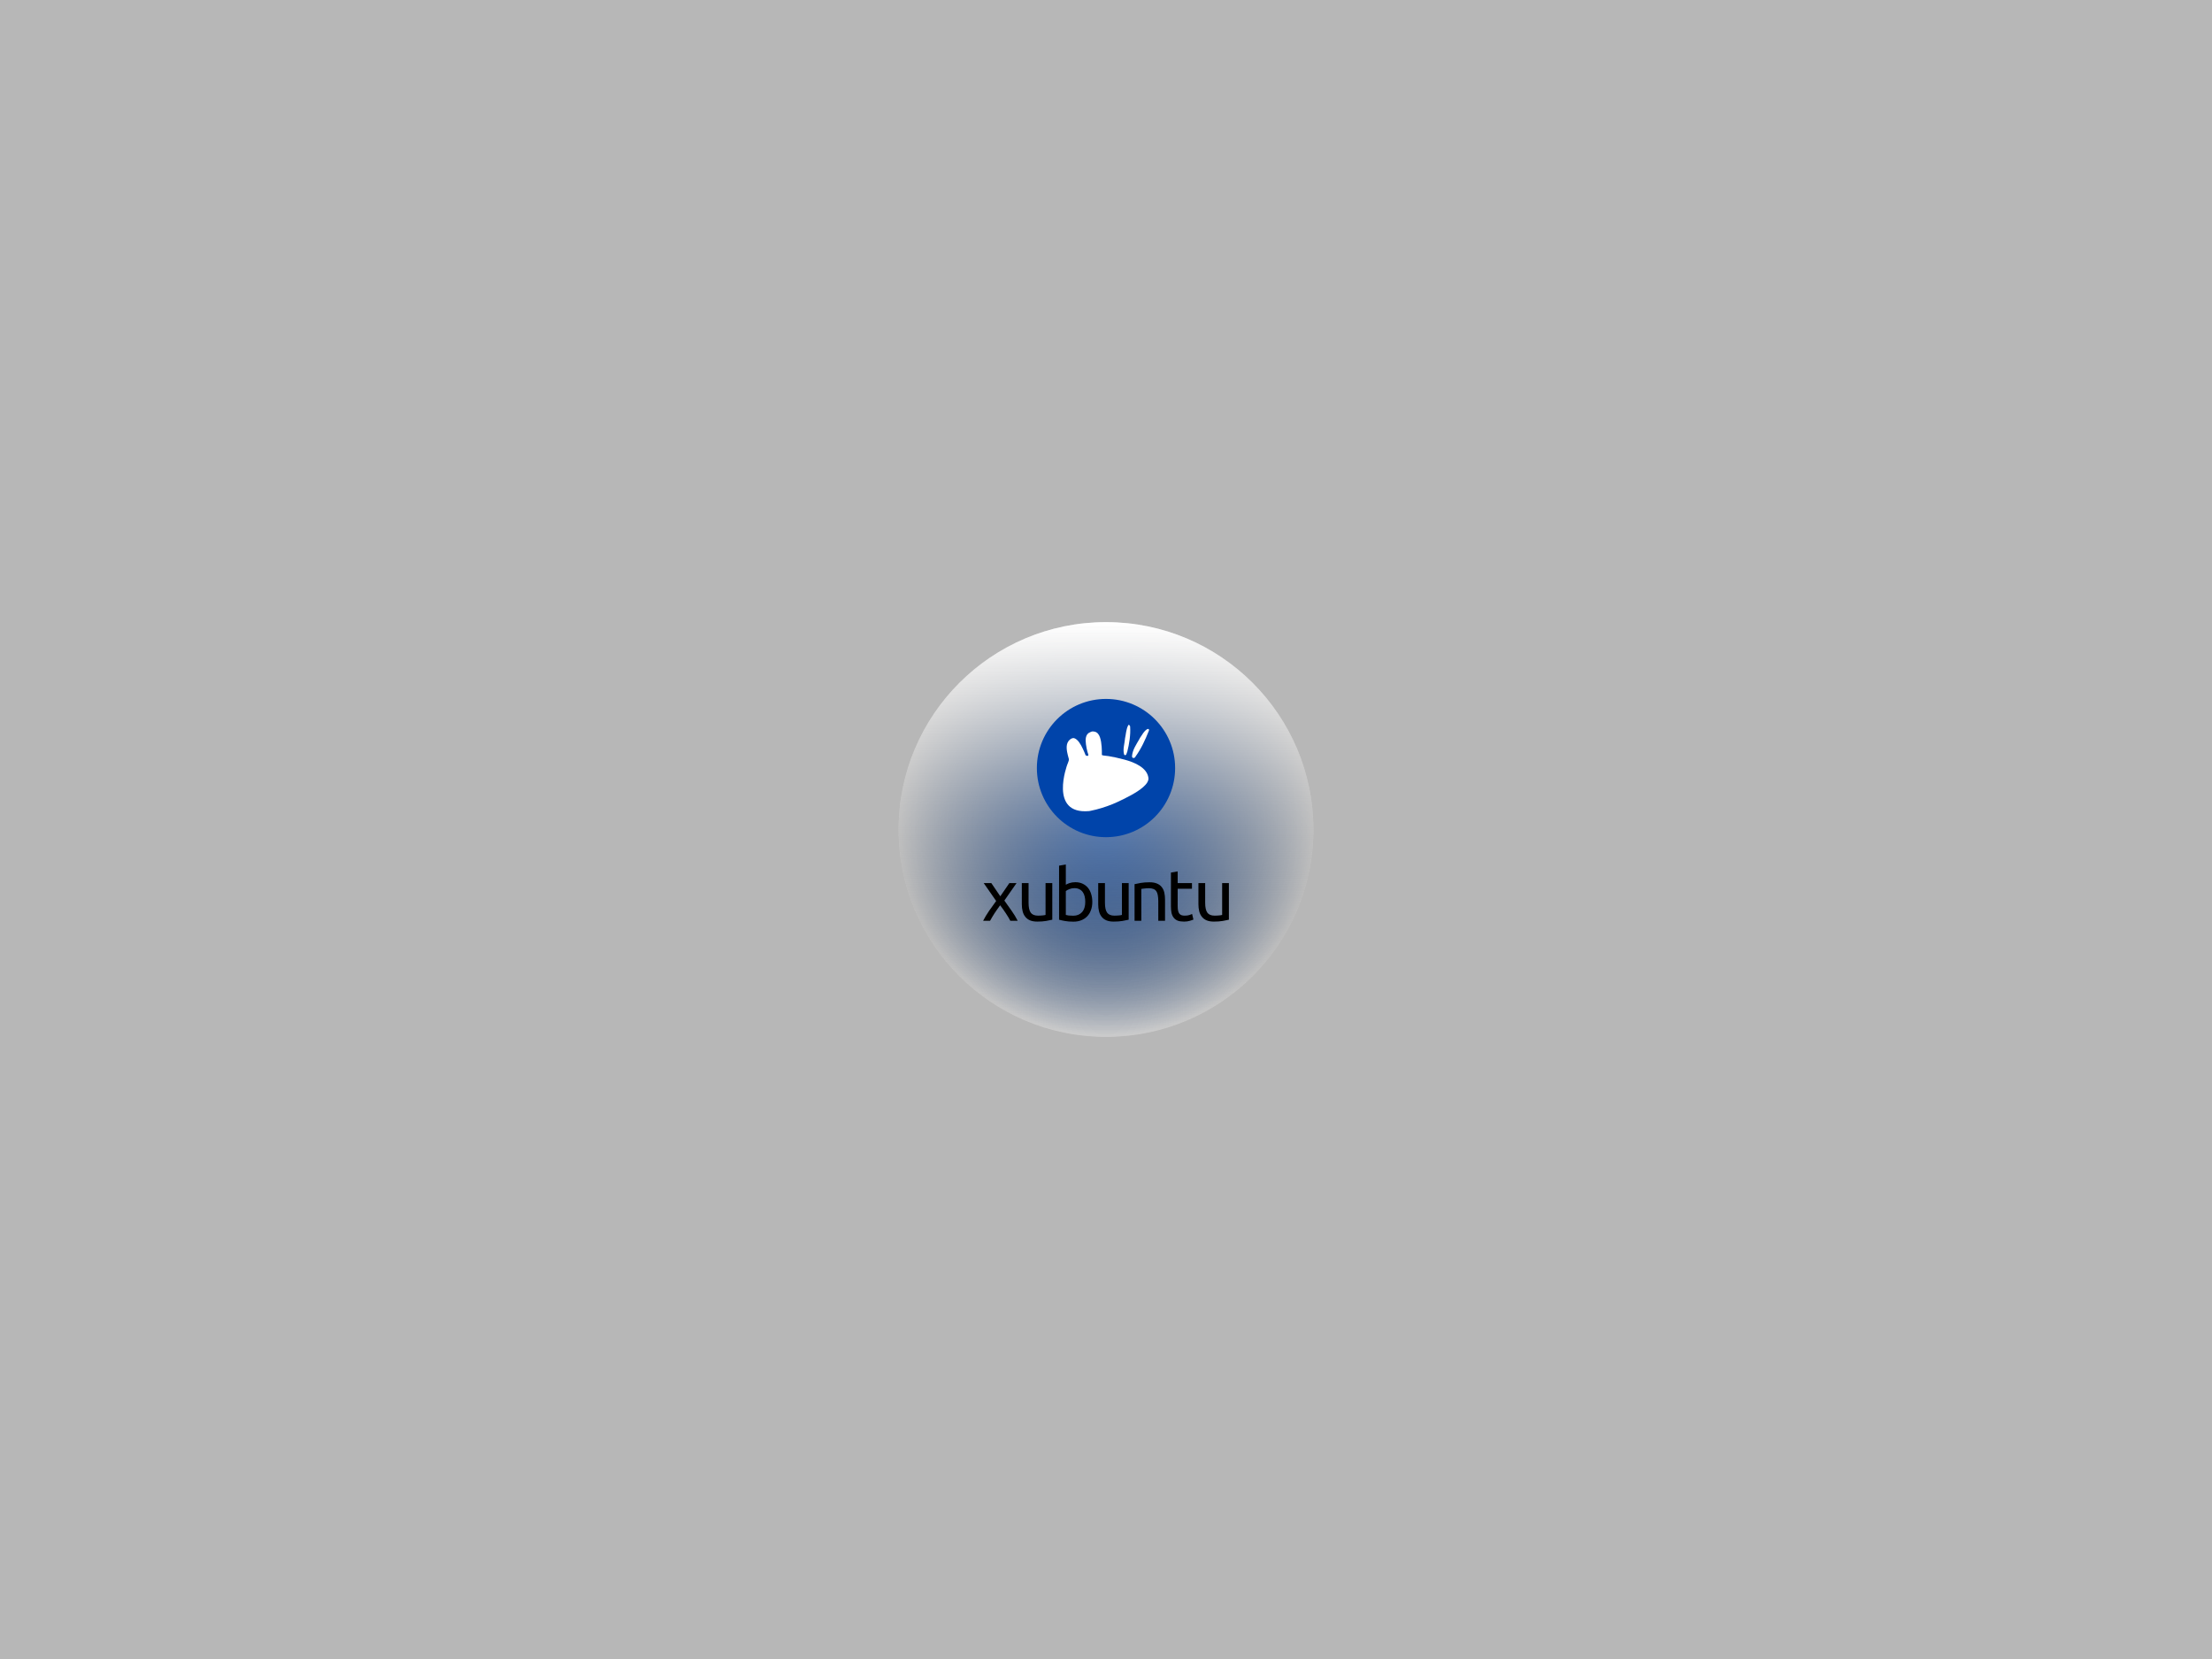
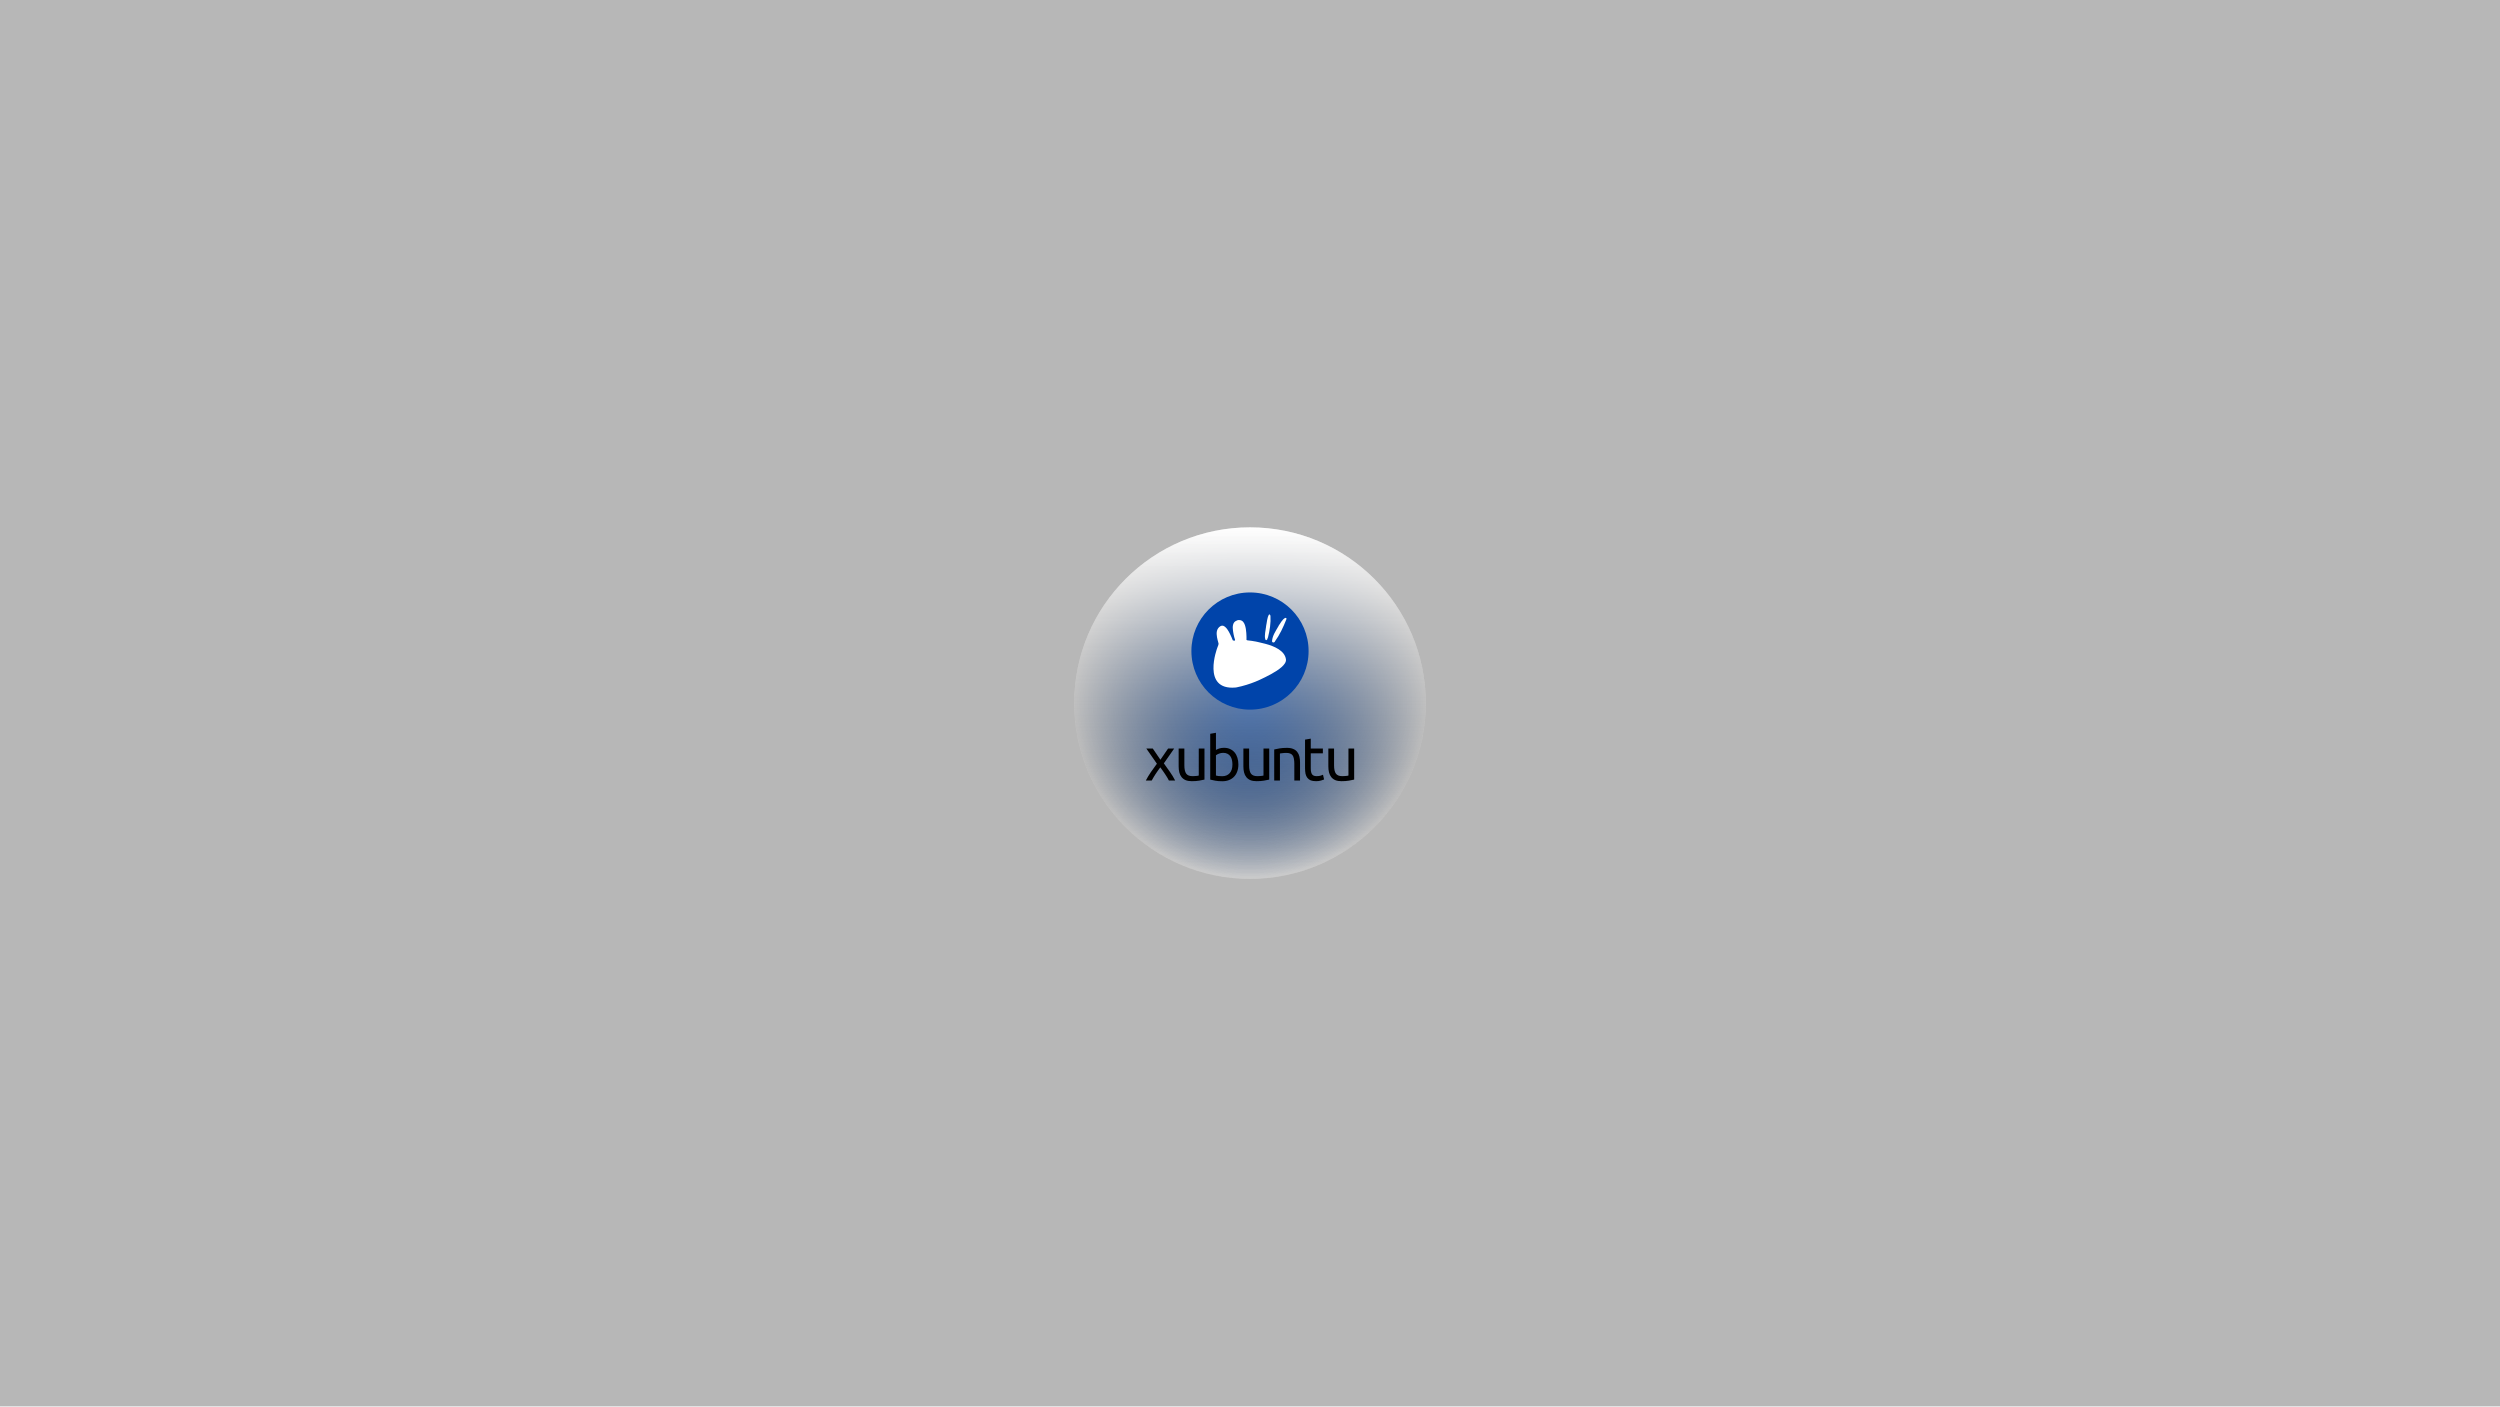
- <svg xmlns="http://www.w3.org/2000/svg" xmlns:ns1="http://www.openswatchbook.org/uri/2009/osb" xmlns:xlink="http://www.w3.org/1999/xlink" id="svg3004" version="1.1" width="640" height="480" xml:space="preserve">
+ <svg xmlns="http://www.w3.org/2000/svg" xmlns:ns1="http://www.openswatchbook.org/uri/2009/osb" xmlns:xlink="http://www.w3.org/1999/xlink" id="svg3004" version="1.1" width="1280" height="720" xml:space="preserve">
  <defs id="defs3008">
    <linearGradient id="linearGradient4226">
      <stop style="stop-color:#0044aa;stop-opacity:1;" offset="0" id="stop4228" />
      <stop style="stop-color:#0044aa;stop-opacity:0;" offset="1" id="stop4230" />
    </linearGradient>
    <linearGradient id="linearGradient4164">
      <stop style="stop-color:#a80030;stop-opacity:1;" offset="0" id="stop4166" />
      <stop style="stop-color:#a80030;stop-opacity:0;" offset="1" id="stop4168" />
    </linearGradient>
    <linearGradient id="linearGradient5303">
      <stop style="stop-color:#f26711;stop-opacity:1;" offset="0" id="stop5305" />
      <stop style="stop-color:#f26711;stop-opacity:0;" offset="1" id="stop5307" />
    </linearGradient>
    <linearGradient id="linearGradient5267">
      <stop style="stop-color:#666666;stop-opacity:1;" offset="0" id="stop5269" />
      <stop style="stop-color:#666666;stop-opacity:0;" offset="1" id="stop5271" />
    </linearGradient>
    <linearGradient id="linearGradient5251" ns1:paint="solid">
      <stop style="stop-color:#666666;stop-opacity:1;" offset="0" id="stop5253" />
    </linearGradient>
    <linearGradient xlink:href="#linearGradient5267" id="linearGradient5273" x1="-395.365" y1="-212.642" x2="4.763" y2="-212.642" gradientUnits="userSpaceOnUse" />
    <radialGradient xlink:href="#linearGradient5303" id="radialGradient5325" cx="-163.148" cy="-366.263" fx="-163.148" fy="-366.263" r="144.094" gradientTransform="matrix(1,0,0,0.9338842,0,-24.21576)" gradientUnits="userSpaceOnUse" />
    <radialGradient xlink:href="#linearGradient4164" id="radialGradient4170" cx="1447.778" cy="-272.917" fx="1447.778" fy="-272.917" r="223.333" gradientTransform="matrix(1,0,0,0.9751244,0,-6.788974)" gradientUnits="userSpaceOnUse" />
    <radialGradient xlink:href="#linearGradient4164-9" id="radialGradient4170-9" cx="1447.778" cy="-272.917" fx="1447.778" fy="-272.917" r="223.333" gradientTransform="matrix(1,0,0,0.9751244,0,-6.788974)" gradientUnits="userSpaceOnUse" />
    <linearGradient id="linearGradient4164-9">
      <stop style="stop-color:#a80030;stop-opacity:1;" offset="0" id="stop4166-0" />
      <stop style="stop-color:#a80030;stop-opacity:0;" offset="1" id="stop4168-2" />
    </linearGradient>
    <radialGradient r="223.333" fy="-272.917" fx="1447.778" cy="-272.917" cx="1447.778" gradientTransform="matrix(1,0,0,0.9751244,0,-6.788974)" gradientUnits="userSpaceOnUse" id="radialGradient4206" xlink:href="#linearGradient4164-9" />
    <radialGradient xlink:href="#linearGradient4164" id="radialGradient14319" gradientUnits="userSpaceOnUse" gradientTransform="matrix(1,0,0,0.9751244,0,-6.788974)" cx="1447.778" cy="-272.917" fx="1447.778" fy="-272.917" r="223.333" />
    <linearGradient xlink:href="#linearGradient5267" id="linearGradient14321" gradientUnits="userSpaceOnUse" x1="-395.365" y1="-212.642" x2="4.763" y2="-212.642" />
    <linearGradient xlink:href="#linearGradient5267" id="linearGradient14345" gradientUnits="userSpaceOnUse" x1="-395.365" y1="-212.642" x2="4.763" y2="-212.642" />
    <radialGradient xlink:href="#linearGradient4164" id="radialGradient14347" gradientUnits="userSpaceOnUse" gradientTransform="matrix(1,0,0,0.9751244,0,-6.788974)" cx="1447.778" cy="-272.917" fx="1447.778" fy="-272.917" r="223.333" />
    <radialGradient xlink:href="#linearGradient4164" id="radialGradient14931" gradientUnits="userSpaceOnUse" gradientTransform="matrix(1,0,0,0.9751244,0,-6.788974)" cx="1447.778" cy="-272.917" fx="1447.778" fy="-272.917" r="223.333" />
    <linearGradient xlink:href="#linearGradient5267" id="linearGradient14933" gradientUnits="userSpaceOnUse" x1="-395.365" y1="-212.642" x2="4.763" y2="-212.642" />
    <radialGradient xlink:href="#linearGradient4164" id="radialGradient14961" gradientUnits="userSpaceOnUse" gradientTransform="matrix(1,0,0,0.9751244,0,-6.788974)" cx="1447.778" cy="-272.917" fx="1447.778" fy="-272.917" r="223.333" />
    <linearGradient xlink:href="#linearGradient5267" id="linearGradient14963" gradientUnits="userSpaceOnUse" x1="-395.365" y1="-212.642" x2="4.763" y2="-212.642" />
    <linearGradient xlink:href="#linearGradient5267" id="linearGradient14991" gradientUnits="userSpaceOnUse" x1="-395.365" y1="-212.642" x2="4.763" y2="-212.642" />
    <linearGradient xlink:href="#linearGradient5267" id="linearGradient15015" gradientUnits="userSpaceOnUse" x1="-395.365" y1="-212.642" x2="4.763" y2="-212.642" />
    <linearGradient xlink:href="#linearGradient5267" id="linearGradient3725" gradientUnits="userSpaceOnUse" x1="-395.365" y1="-212.642" x2="4.763" y2="-212.642" />
    <radialGradient r="125.556" fy="-292.917" fx="-318.889" cy="-292.917" cx="-318.889" gradientTransform="matrix(1,0,0,1.061947,0,18.14526)" gradientUnits="userSpaceOnUse" id="radialGradient3812" xlink:href="#linearGradient3787-8" />
    <linearGradient id="linearGradient3787-8">
      <stop style="stop-color:#000000;stop-opacity:1;" offset="0" id="stop3789-9" />
      <stop style="stop-color:#000000;stop-opacity:0;" offset="1" id="stop3791-4" />
    </linearGradient>
    <radialGradient r="125.556" fy="-292.917" fx="-318.889" cy="-292.917" cx="-318.889" gradientTransform="matrix(1,0,0,1.061947,0,18.14526)" gradientUnits="userSpaceOnUse" id="radialGradient6789" xlink:href="#linearGradient3787-8" />
    <radialGradient xlink:href="#linearGradient4226" id="radialGradient4232" cx="1447.778" cy="-272.917" fx="1447.778" fy="-272.917" r="223.333" gradientTransform="matrix(1,0,0,0.9751244,0,-6.788974)" gradientUnits="userSpaceOnUse" />
    <radialGradient xlink:href="#linearGradient3787-8" id="radialGradient3090" gradientUnits="userSpaceOnUse" gradientTransform="matrix(1,0,0,1.061947,0,18.14526)" cx="-318.889" cy="-292.917" fx="-318.889" fy="-292.917" r="125.556" />
    <radialGradient xlink:href="#linearGradient4226" id="radialGradient3092" gradientUnits="userSpaceOnUse" gradientTransform="matrix(1,0,0,0.9751244,0,-6.788974)" cx="1447.778" cy="-272.917" fx="1447.778" fy="-272.917" r="223.333" />
    <linearGradient xlink:href="#linearGradient5267" id="linearGradient3094" gradientUnits="userSpaceOnUse" x1="-395.365" y1="-212.642" x2="4.763" y2="-212.642" />
    <radialGradient xlink:href="#linearGradient3787-8-0" id="radialGradient4061" gradientUnits="userSpaceOnUse" gradientTransform="matrix(1,0,0,1.061947,0,18.14526)" cx="-318.889" cy="-292.917" fx="-318.889" fy="-292.917" r="125.556" />
    <linearGradient id="linearGradient3787-8-0">
      <stop style="stop-color:#000000;stop-opacity:1;" offset="0" id="stop3789-9-2" />
      <stop style="stop-color:#000000;stop-opacity:0;" offset="1" id="stop3791-4-8" />
    </linearGradient>
    <radialGradient xlink:href="#linearGradient4226-1" id="radialGradient4063" gradientUnits="userSpaceOnUse" gradientTransform="matrix(1,0,0,0.9751244,0,-6.788974)" cx="1447.778" cy="-272.917" fx="1447.778" fy="-272.917" r="223.333" />
    <linearGradient id="linearGradient4226-1">
      <stop style="stop-color:#0044aa;stop-opacity:1;" offset="0" id="stop4228-8" />
      <stop style="stop-color:#0044aa;stop-opacity:0;" offset="1" id="stop4230-8" />
    </linearGradient>
    <linearGradient xlink:href="#linearGradient5267-5" id="linearGradient4065" gradientUnits="userSpaceOnUse" x1="-395.365" y1="-212.642" x2="4.763" y2="-212.642" />
    <linearGradient id="linearGradient5267-5">
      <stop style="stop-color:#666666;stop-opacity:1;" offset="0" id="stop5269-7" />
      <stop style="stop-color:#666666;stop-opacity:0;" offset="1" id="stop5271-3" />
    </linearGradient>
    <radialGradient xlink:href="#linearGradient3787-8-0-6" id="radialGradient4061-0" gradientUnits="userSpaceOnUse" gradientTransform="matrix(1,0,0,1.061947,0,18.14526)" cx="-318.889" cy="-292.917" fx="-318.889" fy="-292.917" r="125.556" />
    <linearGradient id="linearGradient3787-8-0-6">
      <stop style="stop-color:#000000;stop-opacity:1;" offset="0" id="stop3789-9-2-6" />
      <stop style="stop-color:#000000;stop-opacity:0;" offset="1" id="stop3791-4-8-9" />
    </linearGradient>
    <radialGradient xlink:href="#linearGradient3978" id="radialGradient3984" cx="1447.778" cy="-272.917" fx="1447.778" fy="-272.917" r="223.333" gradientTransform="matrix(1,0,0,0.9751244,0,-6.788974)" gradientUnits="userSpaceOnUse" />
    <linearGradient id="linearGradient3978">
      <stop style="stop-color:#0044aa;stop-opacity:1;" offset="0" id="stop3980" />
      <stop style="stop-color:#0044aa;stop-opacity:0;" offset="1" id="stop3982" />
    </linearGradient>
    <linearGradient xlink:href="#linearGradient5267-5-4" id="linearGradient3185" gradientUnits="userSpaceOnUse" x1="-395.365" y1="-212.642" x2="4.763" y2="-212.642" />
    <linearGradient id="linearGradient5267-5-4">
      <stop style="stop-color:#666666;stop-opacity:1;" offset="0" id="stop5269-7-6" />
      <stop style="stop-color:#666666;stop-opacity:0;" offset="1" id="stop5271-3-6" />
    </linearGradient>
    <radialGradient xlink:href="#linearGradient3787-8-0-4" id="radialGradient3870" gradientUnits="userSpaceOnUse" gradientTransform="matrix(1,0,0,1.061947,0,18.14526)" cx="-318.889" cy="-292.917" fx="-318.889" fy="-292.917" r="125.556" />
    <linearGradient id="linearGradient3787-8-0-4">
      <stop style="stop-color:#000000;stop-opacity:1;" offset="0" id="stop3789-9-2-1" />
      <stop style="stop-color:#000000;stop-opacity:0;" offset="1" id="stop3791-4-8-4" />
    </linearGradient>
    <radialGradient xlink:href="#linearGradient3978-23" id="radialGradient3868" gradientUnits="userSpaceOnUse" gradientTransform="matrix(1,0,0,0.9751244,0,-6.788974)" cx="1447.778" cy="-272.917" fx="1447.778" fy="-272.917" r="223.333" />
    <linearGradient id="linearGradient3978-23">
      <stop style="stop-color:#0044aa;stop-opacity:1;" offset="0" id="stop3980-7" />
      <stop style="stop-color:#0044aa;stop-opacity:0;" offset="1" id="stop3982-8" />
    </linearGradient>
    <linearGradient xlink:href="#linearGradient5267-5-7" id="linearGradient3866" gradientUnits="userSpaceOnUse" x1="-395.365" y1="-212.642" x2="4.763" y2="-212.642" />
    <linearGradient id="linearGradient5267-5-7">
      <stop style="stop-color:#ffffff;stop-opacity:1;" offset="0" id="stop5269-7-69" />
      <stop style="stop-color:#666666;stop-opacity:0;" offset="1" id="stop5271-3-1" />
    </linearGradient>
    <linearGradient xlink:href="#linearGradient5267-5-7" id="linearGradient3870" gradientUnits="userSpaceOnUse" x1="-395.365" y1="-212.642" x2="4.763" y2="-212.642" />
    <radialGradient xlink:href="#linearGradient3978-23" id="radialGradient3872" gradientUnits="userSpaceOnUse" gradientTransform="matrix(1,0,0,0.9751244,0,-6.788974)" cx="1447.778" cy="-272.917" fx="1447.778" fy="-272.917" r="223.333" />
    <radialGradient xlink:href="#linearGradient3787-8-0-4" id="radialGradient3874" gradientUnits="userSpaceOnUse" gradientTransform="matrix(1,0,0,1.061947,0,18.14526)" cx="-318.889" cy="-292.917" fx="-318.889" fy="-292.917" r="125.556" />
  </defs>
-   <g id="g3012" transform="matrix(1.25,0,0,-1.25,0,480)">
-     <rect style="fill:#b7b7b7;fill-opacity:1;stroke:none" id="rect3036" width="512" height="384" x="0" y="-384" transform="scale(1,-1)" />
-     <g id="g3876" transform="matrix(0.4444444,0,0,0.4444444,-85.33327,2.6003498e-5)">
+   <g id="g3012" transform="matrix(1.25,0,0,-1.25,0,720)">
+     <rect style="fill:#b7b7b7;fill-opacity:1;stroke:none" id="rect3036" width="1024" height="576" x="0" y="-576" transform="scale(1,-1)" />
+     <g id="g3876" transform="matrix(0.6666665,0,0,0.6666665,8.3963168e-5,3.9800577e-5)">
      <path transform="matrix(1.08777,0,0,-1.008,913.295,91.62002)" d="m -34.286,-337.679 c 0,59.173 -44.452,107.143 -99.286,107.143 -54.834,0 -99.286,-47.969 -99.286,-107.143 0,-59.173 44.452,-107.143 99.286,-107.143 54.834,0 99.286,47.969 99.286,107.143 z" id="path3219" style="fill:#cdcdcd;fill-opacity:1;fill-rule:nonzero;stroke:none" />
      <path transform="matrix(0,0.860177,0.81,0,1005.263,706.3009)" d="m -193.333,-292.917 c 0,73.638 -56.213,133.333 -125.556,133.333 -69.342,0 -125.556,-59.695 -125.556,-133.333 0,-73.638 56.213,-133.333 125.556,-133.333 69.342,0 125.556,59.695 125.556,133.333 z" id="path5277-0-7" style="opacity:0.75;fill:url(#radialGradient3874);fill-opacity:1;fill-rule:evenodd;stroke:none" />
      <path transform="matrix(0.4835821,0,0,-0.4959184,67.88056,296.6556)" d="m 1671.111,-272.917 c 0,120.275 -99.99,217.778 -223.333,217.778 -123.344,0 -223.333,-97.502 -223.333,-217.778 0,-120.275 99.99,-217.778 223.333,-217.778 123.344,0 223.333,97.502 223.333,217.778 z" id="path4162-0" style="fill:url(#radialGradient3872);fill-opacity:1;fill-rule:nonzero;stroke:none" />
      <path transform="matrix(0,-0.5398262,-0.5813513,0,644.3803,326.5714)" d="m 4.763,-212.642 c 0,102.6 -89.572,185.774 -200.064,185.774 -110.493,0 -200.064,-83.174 -200.064,-185.774 0,-102.6 89.572,-185.774 200.064,-185.774 110.493,0 200.064,83.174 200.064,185.774 z" id="path3806-2" style="fill:url(#linearGradient3870);fill-opacity:1;fill-rule:evenodd;stroke:none" />
      <g transform="translate(660,834.8898)" id="g4114">
        <g style="fill:#000000;fill-opacity:1;display:inline" id="g3200-0" transform="matrix(0.6066325,0,0,-0.6066316,-55.66105,-109.4181)">
          <path d="m 187.639,562.151 c -0.457,-0.913 -1.017,-1.931 -1.681,-3.052 -0.664,-1.121 -1.391,-2.263 -2.18,-3.425 -0.789,-1.204 -1.598,-2.387 -2.429,-3.55 -0.83,-1.162 -1.64,-2.263 -2.429,-3.301 -0.789,1.038 -1.598,2.159 -2.429,3.363 -0.83,1.163 -1.64,2.346 -2.429,3.55 -0.747,1.162 -1.453,2.304 -2.117,3.425 -0.664,1.121 -1.225,2.117 -1.681,2.989 l -5.978,0 c 1.453,-2.823 3.176,-5.688 5.169,-8.594 2.034,-2.948 4.048,-5.75 6.041,-8.407 l -10.711,-15.382 6.539,0 7.722,11.334 7.784,-11.334 6.165,0 -10.462,15.008 c 1.993,2.699 4.027,5.563 6.103,8.594 2.117,2.989 3.903,5.916 5.356,8.781 l -6.352,0" style="font-size:49.492px;font-style:normal;font-weight:normal;fill:#000000;fill-opacity:1;stroke:none;display:inline;font-family:ubuntubeta;-inkscape-font-specification:ubuntubeta" id="path2826-1" />
          <path d="m 223.677,561.216 c -1.329,0.332 -3.093,0.685 -5.293,1.059 -2.159,0.374 -4.671,0.56 -7.535,0.56 -2.491,0 -4.588,-0.353 -6.29,-1.059 -1.702,-0.747 -3.072,-1.785 -4.11,-3.114 -1.038,-1.329 -1.785,-2.885 -2.242,-4.671 -0.457,-1.827 -0.685,-3.84 -0.685,-6.041 l 0,-18.184 5.792,0 0,16.939 c -2e-5,3.944 0.623,6.767 1.868,8.469 1.246,1.702 3.342,2.553 6.29,2.553 0.623,10e-6 1.266,-0.021 1.931,-0.062 0.664,-0.042 1.287,-0.083 1.868,-0.125 0.581,-0.083 1.1,-0.145 1.557,-0.187 0.498,-0.083 0.851,-0.166 1.059,-0.249 l 0,-27.339 5.792,0 0,31.449" style="font-size:49.492px;font-style:normal;font-weight:normal;fill:#000000;fill-opacity:1;stroke:none;display:inline;font-family:ubuntubeta;-inkscape-font-specification:ubuntubeta" id="path2828-4" />
          <path d="m 235.298,531.2 c 0.706,-0.457 1.764,-0.934 3.176,-1.432 1.453,-0.498 3.114,-0.747 4.982,-0.747 2.325,3e-5 4.38,0.415 6.165,1.246 1.827,0.83 3.363,1.993 4.608,3.487 1.245,1.495 2.18,3.28 2.802,5.356 0.664,2.076 0.996,4.359 0.996,6.85 -2e-5,2.616 -0.394,4.982 -1.183,7.099 -0.747,2.076 -1.827,3.84 -3.238,5.293 -1.412,1.453 -3.114,2.574 -5.107,3.363 -1.993,0.789 -4.235,1.183 -6.726,1.183 -2.699,0 -5.086,-0.187 -7.162,-0.56 -2.076,-0.374 -3.778,-0.747 -5.107,-1.121 l 0,-46.395 5.792,-0.996 0,17.375 m 0,25.907 c 0.581,0.166 1.391,0.332 2.429,0.498 1.079,0.125 2.408,0.187 3.986,0.187 3.114,10e-6 5.605,-1.017 7.473,-3.052 1.868,-2.076 2.802,-5.003 2.802,-8.781 -2e-5,-1.661 -0.166,-3.218 -0.498,-4.671 -0.332,-1.453 -0.872,-2.699 -1.619,-3.737 -0.747,-1.079 -1.723,-1.91 -2.927,-2.491 -1.163,-0.623 -2.574,-0.934 -4.235,-0.934 -1.578,2e-5 -3.031,0.27 -4.359,0.81 -1.329,0.54 -2.346,1.1 -3.052,1.681 l 0,20.489" style="font-size:49.492px;font-style:normal;font-weight:normal;fill:#000000;fill-opacity:1;stroke:none;display:inline;font-family:ubuntubeta;-inkscape-font-specification:ubuntubeta" id="path2830-9" />
          <path d="m 289.247,561.216 c -1.329,0.332 -3.093,0.685 -5.293,1.059 -2.159,0.374 -4.671,0.56 -7.535,0.56 -2.491,0 -4.588,-0.353 -6.29,-1.059 -1.702,-0.747 -3.072,-1.785 -4.11,-3.114 -1.038,-1.329 -1.785,-2.885 -2.242,-4.671 -0.457,-1.827 -0.685,-3.84 -0.685,-6.041 l 0,-18.184 5.792,0 0,16.939 c -1e-5,3.944 0.623,6.767 1.868,8.469 1.246,1.702 3.342,2.553 6.29,2.553 0.623,10e-6 1.266,-0.021 1.931,-0.062 0.664,-0.042 1.287,-0.083 1.868,-0.125 0.581,-0.083 1.1,-0.145 1.557,-0.187 0.498,-0.083 0.851,-0.166 1.059,-0.249 l 0,-27.339 5.792,0 0,31.449" style="font-size:49.492px;font-style:normal;font-weight:normal;fill:#000000;fill-opacity:1;stroke:none;display:inline;font-family:ubuntubeta;-inkscape-font-specification:ubuntubeta" id="path2832-5" />
          <path d="m 294.31,530.701 c 1.329,-0.332 3.093,-0.685 5.293,-1.059 2.2,-0.374 4.733,-0.56 7.598,-0.56 2.574,4e-5 4.712,0.374 6.414,1.121 1.702,0.706 3.051,1.723 4.048,3.052 1.038,1.287 1.764,2.844 2.18,4.671 0.415,1.827 0.623,3.84 0.623,6.041 l 0,18.184 -5.792,0 0,-16.939 c -3e-5,-1.993 -0.145,-3.695 -0.436,-5.107 -0.249,-1.412 -0.685,-2.553 -1.308,-3.425 -0.623,-0.872 -1.453,-1.495 -2.491,-1.868 -1.038,-0.415 -2.325,-0.623 -3.861,-0.623 -0.623,3e-5 -1.266,0.021 -1.931,0.062 -0.664,0.042 -1.308,0.104 -1.931,0.187 -0.581,0.042 -1.121,0.104 -1.619,0.187 -0.457,0.083 -0.789,0.145 -0.996,0.187 l 0,27.339 -5.792,0 0,-31.449" style="font-size:49.492px;font-style:normal;font-weight:normal;fill:#000000;fill-opacity:1;stroke:none;display:inline;font-family:ubuntubeta;-inkscape-font-specification:ubuntubeta" id="path2834-8" />
          <path d="m 331.321,529.767 12.268,0 0,4.857 -12.268,0 0,14.946 c -2e-5,1.619 0.125,2.968 0.374,4.048 0.249,1.038 0.623,1.868 1.121,2.491 0.498,0.581 1.121,0.996 1.868,1.246 0.747,0.249 1.619,0.374 2.616,0.374 1.744,10e-6 3.135,-0.187 4.172,-0.56 1.079,-0.415 1.827,-0.706 2.242,-0.872 l 1.121,4.795 c -0.581,0.291 -1.598,0.644 -3.052,1.059 -1.453,0.457 -3.114,0.685 -4.982,0.685 -2.2,0 -4.027,-0.27 -5.48,-0.81 -1.412,-0.581 -2.553,-1.432 -3.425,-2.553 -0.872,-1.121 -1.495,-2.491 -1.868,-4.11 -0.332,-1.661 -0.498,-3.57 -0.498,-5.729 l 0,-28.896 5.792,-0.996 0,10.026" style="font-size:49.492px;font-style:normal;font-weight:normal;fill:#000000;fill-opacity:1;stroke:none;display:inline;font-family:ubuntubeta;-inkscape-font-specification:ubuntubeta" id="path2836-9" />
          <path d="m 375.287,561.216 c -1.329,0.332 -3.093,0.685 -5.293,1.059 -2.159,0.374 -4.671,0.56 -7.535,0.56 -2.491,0 -4.588,-0.353 -6.29,-1.059 -1.702,-0.747 -3.072,-1.785 -4.11,-3.114 -1.038,-1.329 -1.785,-2.885 -2.242,-4.671 -0.457,-1.827 -0.685,-3.84 -0.685,-6.041 l 0,-18.184 5.792,0 0,16.939 c -1e-5,3.944 0.623,6.767 1.868,8.469 1.246,1.702 3.342,2.553 6.29,2.553 0.623,10e-6 1.266,-0.021 1.931,-0.062 0.664,-0.042 1.287,-0.083 1.868,-0.125 0.581,-0.083 1.1,-0.145 1.557,-0.187 0.498,-0.083 0.851,-0.166 1.059,-0.249 l 0,-27.339 5.792,0 0,31.449" style="font-size:49.492px;font-style:normal;font-weight:normal;fill:#000000;fill-opacity:1;stroke:none;display:inline;font-family:ubuntubeta;-inkscape-font-specification:ubuntubeta" id="path2838-7" />
        </g>
        <g id="g4106">
          <path transform="matrix(2.70604,0,0,-2.70604,-591.7047,-541.4669)" d="m 271.875,-63.036 c 0,7.347 -5.956,13.304 -13.304,13.304 -7.347,0 -13.304,-5.956 -13.304,-13.304 0,-7.347 5.956,-13.304 13.304,-13.304 7.347,0 13.304,5.956 13.304,13.304 z" id="path3354-2" style="fill:#0044aa;fill-opacity:1;stroke:none" />
          <g transform="matrix(1.8,0,0,-1.8,-521.538,336.253)" id="g3372-0">
            <g id="g3368-4" transform="translate(0.4464286,-0.04464286)">
              <path d="m 355.844,380.406 c -0.07,0.04 -0.081,0.061 -0.062,0.031 -0.679,1.144 -0.697,2.653 -1,4 a 0.498,0.498 0 0 1 0,0.031 c -0.005,0.02 0.005,0.043 0,0.062 -0.147,1.446 -0.624,2.921 -0.281,4.312 a 0.498,0.498 0 0 1 0.031,0.094 c 0.003,0.01 -0.003,0.021 0,0.031 0.005,0.008 -0.005,0.024 0,0.031 0.006,0.009 0.025,-0.008 0.031,0 0.073,0.101 0.162,0.176 0.219,0.188 0.04,0.008 0.11,0.004 0.25,-0.094 0.151,-0.105 0.237,-0.316 0.281,-0.594 a 0.498,0.498 0 0 1 0.062,-0.094 0.498,0.498 0 0 1 0,-0.031 0.498,0.498 0 0 1 0.031,-0.094 0.498,0.498 0 0 1 0.031,-0.031 c 0.598,-2.387 1.003,-4.892 0.844,-7.344 -0.02,-0.122 -0.043,-0.207 -0.156,-0.344 -0.075,-0.091 -0.137,-0.143 -0.156,-0.156 -0.019,-0.013 0.007,-0.004 -0.062,0 a 0.498,0.498 0 0 1 -0.031,0 c -0.026,0.003 -0.016,-6.1e-4 -0.031,0 z" id="path3366-3" style="fill:#ffffff;fill-opacity:1;stroke:none" />
              <path transform="translate(-0.4910714,-0.2678571)" d="m 361.844,381.844 c -1.036,0.504 -1.567,1.705 -2.281,2.688 a 0.467,0.467 0 0 1 -0.031,0.094 0.467,0.467 0 0 1 -0.031,0.062 c -0.906,1.605 -2.061,3.207 -2.188,5.062 -7.1e-4,0.011 6.5e-4,0.021 0,0.031 0.014,0.28 0.174,0.432 0.344,0.469 0.167,0.036 0.474,-0.059 0.594,-0.25 a 0.467,0.467 0 0 1 0.031,-0.031 0.467,0.467 0 0 1 0,-0.031 0.467,0.467 0 0 1 0,-0.031 c 1.646,-2.262 2.884,-4.925 3.906,-7.531 a 0.467,0.467 0 0 1 0,-0.031 c 0.071,-0.171 0.094,-0.215 0.031,-0.344 -0.018,-0.038 -0.212,-0.169 -0.312,-0.156 -0.016,0.007 -0.046,-0.008 -0.062,0 z" id="path3364-7" style="fill:#ffffff;fill-opacity:1;stroke:none" />
            </g>
            <path style="fill:#ffffff;fill-opacity:1;stroke:none" d="m 345.67,382.277 c -0.167,0.031 -0.416,0.181 -0.594,0.25 -0.628,0.238 -0.975,0.777 -1.125,1.406 -0.153,0.644 -0.102,1.361 0,2.094 0.102,0.731 0.248,1.486 0.406,2.062 0.136,0.498 0.234,0.741 0.281,0.906 l 0,0.125 c 0,0.054 -0.026,0.05 -0.062,0.094 -0.02,0.011 0.02,0.062 0,0.062 -0.045,0.035 -0.1,0.062 -0.156,0.062 -0.111,0.007 -0.198,-0.033 -0.312,-0.062 -0.078,-0.018 -0.18,-0.081 -0.156,-0.062 -0.036,-0.022 -0.101,-0.024 -0.125,-0.062 0,0.015 0.022,0.014 0,-0.031 -0.025,-0.047 -0.054,-0.166 -0.094,-0.25 -0.089,-0.189 -0.159,-0.409 -0.281,-0.688 -0.244,-0.555 -0.558,-1.236 -0.906,-1.875 -0.35,-0.641 -0.762,-1.224 -1.219,-1.625 -0.228,-0.201 -0.51,-0.402 -0.781,-0.469 -0.262,-0.066 -0.573,-0.01 -0.844,0.125 -0.7,0.388 -1.096,1.024 -1.25,1.688 -0.155,0.673 -0.082,1.449 0.031,2.125 0.115,0.675 0.292,1.231 0.406,1.688 0.049,0.193 0.109,0.372 0.125,0.469 0,0.096 -0.039,0.345 -0.062,0.438 -0.118,0.409 -0.406,1.094 -0.406,1.094 0,0 -5.453,14.483 6.25,13.469 0.096,-0.007 0.315,-0.062 0.406,-0.062 2.298,-0.463 4.473,-1.158 6.406,-1.938 0.38,-0.182 0.878,-0.363 1.438,-0.625 1.119,-0.524 2.525,-1.196 3.875,-1.938 1.351,-0.742 2.605,-1.533 3.562,-2.375 0.96,-0.843 1.66,-1.767 1.531,-2.688 -0.204,-1.483 -1.189,-2.586 -2.5,-3.438 -1.316,-0.855 -2.957,-1.445 -4.594,-1.875 -1.636,-0.43 -3.224,-0.78 -4.438,-0.969 -0.607,-0.095 -1.175,-0.122 -1.531,-0.188 -0.105,-0.018 -0.162,-0.044 -0.219,-0.062 -0.031,-0.004 -0.033,-0.013 -0.062,-0.031 -0.036,-0.022 -0.103,-0.024 -0.125,-0.062 -0.02,-0.036 0,-0.083 0,-0.125 0,-0.016 -1.7e-4,-0.041 0,-0.062 l 0,-0.906 c -0.02,-0.748 -0.064,-1.736 -0.219,-2.656 -0.156,-0.925 -0.398,-1.809 -0.906,-2.406 -0.302,-0.355 -0.73,-0.589 -1.25,-0.625 -0.156,-0.018 -0.331,-0.031 -0.5,0 z" id="path3302-3" />
          </g>
        </g>
      </g>
    </g>
  </g>
</svg>
